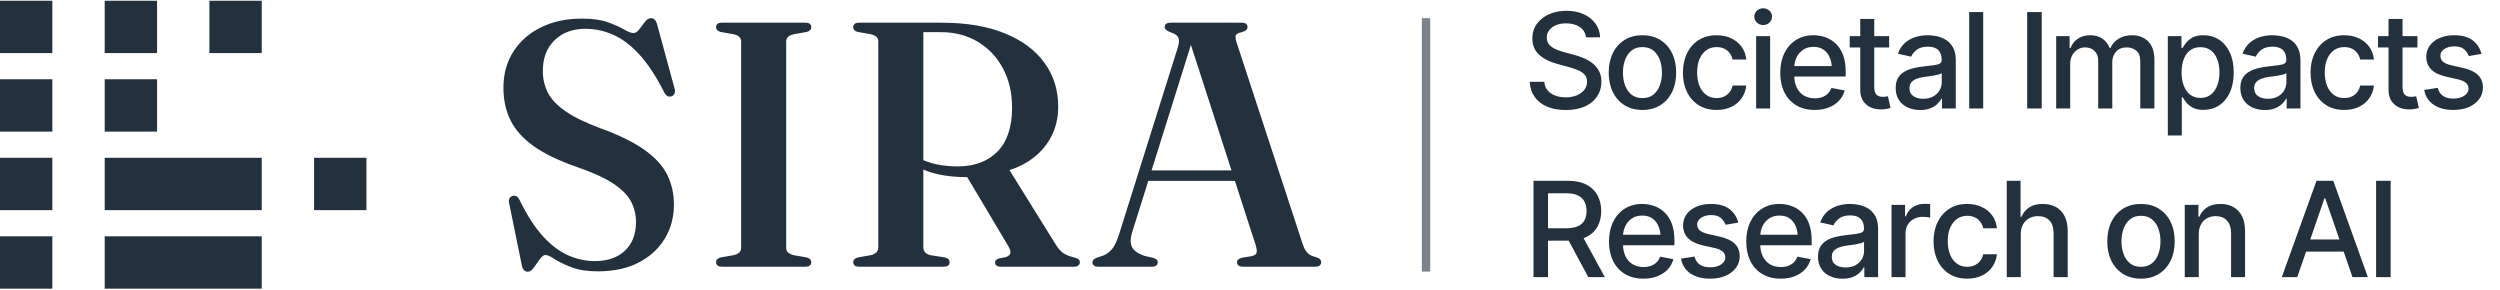
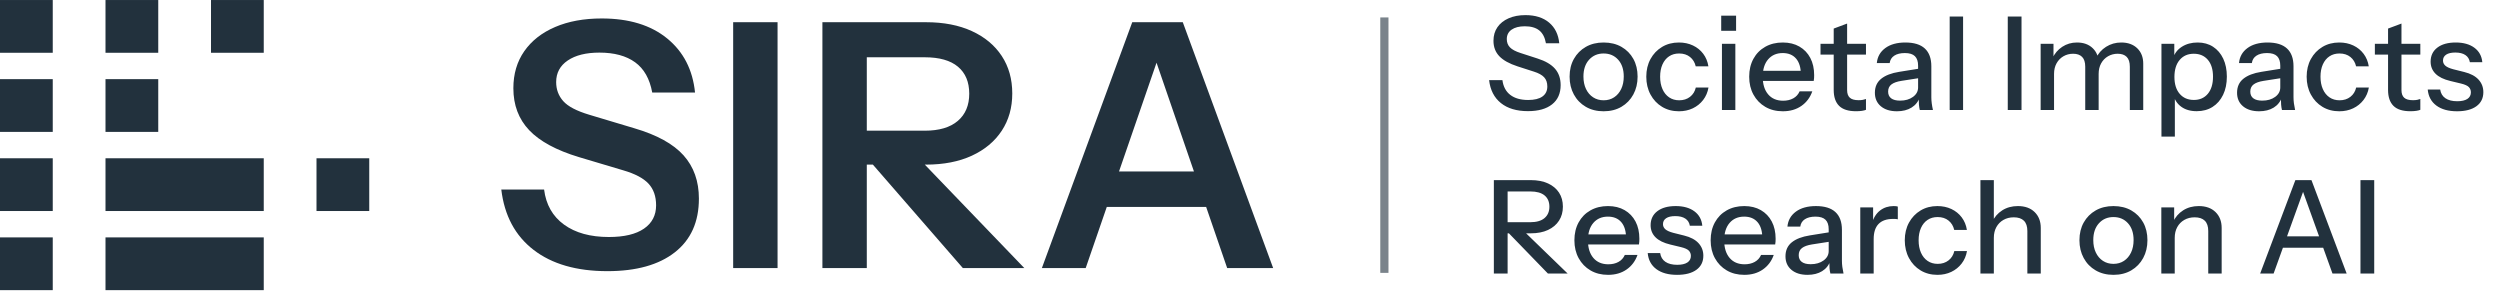
- <svg xmlns="http://www.w3.org/2000/svg" viewBox="0 0 717.2 82.6" width="717" height="83">
-   <path fill="#22313d" d="M0.000 0.000h15.018v15.018h-15.018ZM30.036 0.000h15.018v15.018h-15.018ZM60.073 0.000h15.018v15.018h-15.018ZM0.000 22.527h15.018v15.018h-15.018ZM30.036 22.527h15.018v15.018h-15.018ZM0.000 45.055h15.018v15.018h-15.018ZM30.036 45.055h45.055v15.018h-45.055ZM90.109 45.055h15.018v15.018h-15.018ZM0.000 67.582h15.018v15.018h-15.018ZM30.036 67.582h45.055v15.018h-45.055Z" />
-   <path transform="translate(139.8 76.3)" fill="#22313d" d="M31.67 1.33Q27.187 1.33 24.142 0.153Q21.098 -1.023 19.29 -2.193Q17.482 -3.363 16.723 -3.363Q16.078 -3.363 15.463 -2.639Q14.848 -1.915 14.221 -0.962Q13.593 -0.008 12.96 0.716Q12.327 1.44 11.647 1.44Q11.023 1.44 10.568 1.027Q10.113 0.615 9.933 -0.243L6.22 -18.433Q6.102 -19.108 6.341 -19.578Q6.58 -20.047 7.173 -20.257Q7.818 -20.503 8.334 -20.23Q8.85 -19.957 9.217 -19.223Q12.467 -12.537 15.997 -8.692Q19.528 -4.847 23.265 -3.228Q27.002 -1.61 30.823 -1.61Q36.278 -1.61 39.456 -4.57Q42.633 -7.53 42.647 -12.74Q42.66 -15.97 41.239 -18.689Q39.818 -21.408 36.103 -23.861Q32.388 -26.313 25.523 -28.67Q17.893 -31.335 13.308 -34.588Q8.723 -37.84 6.673 -41.967Q4.623 -46.093 4.623 -51.35Q4.623 -57.267 7.488 -61.732Q10.353 -66.197 15.435 -68.685Q20.517 -71.173 27.127 -71.173Q31.635 -71.173 34.54 -70.146Q37.445 -69.118 39.197 -68.077Q40.948 -67.037 41.927 -67.037Q42.807 -67.037 43.597 -68.095Q44.387 -69.153 45.2 -70.225Q46.013 -71.297 46.943 -71.297Q47.57 -71.297 48.004 -70.898Q48.438 -70.5 48.74 -69.43L53.737 -51.023Q53.947 -50.267 53.714 -49.69Q53.482 -49.113 52.863 -48.88Q52.23 -48.67 51.708 -48.938Q51.185 -49.205 50.82 -49.873Q47.295 -56.882 43.609 -60.887Q39.923 -64.892 36.061 -66.569Q32.198 -68.247 28.133 -68.247Q22.673 -68.247 19.298 -64.978Q15.923 -61.71 15.923 -56.137Q15.923 -52.835 17.327 -50.015Q18.732 -47.195 22.336 -44.664Q25.94 -42.133 32.513 -39.697Q40.427 -36.813 45.023 -33.567Q49.62 -30.322 51.583 -26.43Q53.547 -22.538 53.533 -17.683Q53.52 -12.42 50.942 -8.104Q48.365 -3.788 43.492 -1.229Q38.618 1.33 31.67 1.33ZM85.74 -5.423Q85.74 -4.566 86.302 -4.055Q86.865 -3.543 87.937 -3.3L91.593 -2.663Q92.93 -2.308 92.93 -1.268Q92.93 -0.696 92.526 -0.348Q92.122 0.0 91.24 0.0H67.317Q66.448 0.0 66.038 -0.348Q65.627 -0.696 65.627 -1.268Q65.627 -2.308 66.963 -2.663L70.62 -3.3Q71.717 -3.543 72.267 -4.055Q72.817 -4.566 72.817 -5.423V-64.577Q72.817 -65.434 72.267 -65.951Q71.717 -66.468 70.62 -66.7L66.963 -67.337Q65.627 -67.685 65.627 -68.74Q65.627 -69.332 66.038 -69.666Q66.448 -70.0 67.317 -70.0H91.24Q92.122 -70.0 92.526 -69.666Q92.93 -69.332 92.93 -68.74Q92.93 -67.685 91.593 -67.337L87.937 -66.7Q86.865 -66.468 86.302 -65.951Q85.74 -65.434 85.74 -64.577ZM163.78 -45.9Q163.78 -40.958 161.601 -36.981Q159.422 -33.003 155.449 -30.378Q151.477 -27.753 146.005 -26.777Q144.562 -26.533 143.222 -26.282Q141.883 -26.03 140.519 -25.867Q139.155 -25.703 137.575 -25.703Q134.158 -25.703 131.248 -26.158Q128.338 -26.613 125.978 -27.503Q123.618 -28.392 121.82 -29.68L122.217 -32.233Q123.795 -31.047 125.82 -30.275Q127.845 -29.503 130.17 -29.14Q132.495 -28.777 134.942 -28.777Q142.168 -28.777 146.356 -33.035Q150.543 -37.293 150.543 -45.647Q150.543 -51.933 147.967 -56.815Q145.39 -61.697 140.777 -64.492Q136.165 -67.287 130.078 -67.287H125.09V-5.68Q125.09 -4.673 125.594 -4.114Q126.098 -3.555 127.153 -3.3L131.277 -2.663Q132.043 -2.438 132.328 -2.117Q132.613 -1.795 132.613 -1.26Q132.613 0.0 130.923 0.0H106.667Q105.802 0.0 105.389 -0.353Q104.977 -0.707 104.977 -1.26Q104.977 -2.308 106.313 -2.663L109.97 -3.3Q111.078 -3.555 111.622 -4.114Q112.167 -4.673 112.167 -5.68V-64.577Q112.167 -65.443 111.617 -65.956Q111.067 -66.468 109.97 -66.7L106.313 -67.337Q104.977 -67.692 104.977 -68.74Q104.977 -69.332 105.389 -69.666Q105.802 -70.0 106.667 -70.0H130.308Q140.98 -70.0 148.452 -66.954Q155.925 -63.908 159.852 -58.479Q163.78 -53.05 163.78 -45.9ZM136.852 -27.09 149.283 -28.537 163.218 -6.133Q164.248 -4.508 165.402 -3.795Q166.555 -3.082 168.237 -2.69Q169.27 -2.415 169.628 -2.105Q169.987 -1.795 169.987 -1.26Q169.987 -0.707 169.554 -0.353Q169.122 0.0 168.243 0.0H147.342Q145.665 0.0 145.665 -1.26Q145.665 -1.662 145.922 -1.906Q146.18 -2.15 146.722 -2.357L148.712 -2.743Q149.858 -3.122 150.049 -3.851Q150.24 -4.58 149.432 -5.947ZM188.545 -27.627H216.465L216.682 -24.633H188.202ZM192.333 -1.26Q192.333 -0.707 191.932 -0.353Q191.532 0.0 190.663 0.0H175.273Q174.43 0.0 174.01 -0.347Q173.59 -0.693 173.59 -1.247Q173.59 -1.702 173.874 -1.997Q174.158 -2.292 174.803 -2.57L176.73 -3.208Q178.205 -3.802 179.287 -5.131Q180.37 -6.46 181.342 -9.617L198.082 -62.875Q198.673 -64.747 198.25 -65.703Q197.827 -66.66 196.145 -67.197Q195.165 -67.575 194.748 -67.922Q194.332 -68.268 194.332 -68.767Q194.332 -69.368 194.764 -69.684Q195.197 -70.0 196.075 -70.0H216.382Q217.262 -70.0 217.675 -69.684Q218.088 -69.368 218.088 -68.78Q218.088 -68.255 217.696 -67.891Q217.303 -67.527 216.365 -67.247Q215 -66.977 214.737 -66.4Q214.475 -65.823 214.928 -64.413L233.878 -6.597Q234.452 -4.81 235.318 -3.943Q236.185 -3.077 237.688 -2.765Q238.59 -2.463 238.902 -2.136Q239.215 -1.808 239.215 -1.26Q239.215 -0.707 238.788 -0.353Q238.362 0.0 237.495 0.0H216.788Q215.933 0.0 215.507 -0.353Q215.082 -0.707 215.082 -1.26Q215.082 -1.768 215.418 -2.065Q215.755 -2.362 216.445 -2.57L219.342 -3.04Q220.583 -3.355 220.717 -4.124Q220.85 -4.893 220.342 -6.457L201.395 -65.037L202.748 -66.49L185.003 -9.907Q184.402 -7.968 184.622 -6.662Q184.843 -5.355 185.857 -4.516Q186.87 -3.677 188.6 -3.087L191.03 -2.543Q191.693 -2.333 192.013 -2.052Q192.333 -1.77 192.333 -1.26Z" />
-   <rect x="407.9" y="5.0" width="2.4" height="72.7" fill="#22313d" opacity="0.6" />
-   <path transform="translate(437.7 30.9)" fill="#22313d" d="M11.482 0.453Q8.387 0.453 6.114 -0.525Q3.841 -1.503 2.557 -3.321Q1.273 -5.14 1.136 -7.645H5.322Q5.455 -6.145 6.303 -5.155Q7.151 -4.164 8.5 -3.674Q9.849 -3.184 11.459 -3.184Q13.229 -3.184 14.617 -3.748Q16.005 -4.312 16.801 -5.323Q17.597 -6.335 17.597 -7.689Q17.597 -8.914 16.894 -9.691Q16.191 -10.469 15.007 -10.977Q13.823 -11.485 12.343 -11.875L9.084 -12.766Q5.756 -13.664 3.828 -15.428Q1.9 -17.193 1.9 -20.084Q1.9 -22.466 3.188 -24.249Q4.475 -26.032 6.693 -27.025Q8.91 -28.018 11.675 -28.018Q14.484 -28.018 16.634 -27.029Q18.785 -26.04 20.03 -24.32Q21.275 -22.6 21.338 -20.395H17.286Q17.074 -22.299 15.521 -23.355Q13.968 -24.411 11.586 -24.411Q9.901 -24.411 8.654 -23.882Q7.407 -23.353 6.728 -22.425Q6.049 -21.497 6.049 -20.306Q6.049 -19.004 6.852 -18.185Q7.656 -17.367 8.823 -16.894Q9.99 -16.421 11.066 -16.128L13.745 -15.408Q15.063 -15.074 16.452 -14.513Q17.842 -13.953 19.039 -13.057Q20.236 -12.161 20.972 -10.832Q21.709 -9.504 21.709 -7.63Q21.709 -5.303 20.505 -3.475Q19.301 -1.648 17.018 -0.597Q14.736 0.453 11.482 0.453ZM33.469 0.43Q30.552 0.43 28.379 -0.907Q26.207 -2.245 25.01 -4.655Q23.813 -7.066 23.813 -10.257Q23.813 -13.493 25.01 -15.911Q26.207 -18.328 28.379 -19.666Q30.552 -21.004 33.469 -21.004Q36.401 -21.004 38.573 -19.666Q40.746 -18.328 41.95 -15.911Q43.155 -13.493 43.155 -10.257Q43.155 -7.066 41.95 -4.655Q40.746 -2.245 38.573 -0.907Q36.401 0.43 33.469 0.43ZM33.476 -2.969Q35.391 -2.969 36.627 -3.967Q37.863 -4.965 38.471 -6.63Q39.08 -8.294 39.08 -10.264Q39.08 -12.268 38.471 -13.935Q37.863 -15.601 36.627 -16.603Q35.391 -17.605 33.476 -17.605Q31.588 -17.605 30.346 -16.603Q29.105 -15.601 28.496 -13.935Q27.888 -12.268 27.888 -10.264Q27.888 -8.294 28.496 -6.63Q29.105 -4.965 30.346 -3.967Q31.588 -2.969 33.476 -2.969ZM54.751 0.43Q51.76 0.43 49.595 -0.944Q47.429 -2.319 46.262 -4.73Q45.095 -7.14 45.095 -10.257Q45.095 -13.434 46.285 -15.851Q47.474 -18.269 49.639 -19.636Q51.805 -21.004 54.721 -21.004Q57.085 -21.004 58.933 -20.137Q60.781 -19.271 61.924 -17.699Q63.067 -16.128 63.279 -14.027H59.345Q59.134 -15.003 58.551 -15.82Q57.969 -16.636 57.019 -17.12Q56.069 -17.605 54.773 -17.605Q53.092 -17.605 51.834 -16.721Q50.576 -15.838 49.873 -14.209Q49.17 -12.58 49.17 -10.354Q49.17 -8.101 49.858 -6.438Q50.547 -4.776 51.812 -3.872Q53.078 -2.969 54.773 -2.969Q56.518 -2.969 57.748 -3.93Q58.978 -4.891 59.345 -6.568H63.279Q63.064 -4.55 61.967 -2.971Q60.871 -1.392 59.039 -0.481Q57.208 0.43 54.751 0.43ZM66.103 0.0V-20.744H70.118V0.0ZM68.122 -23.928Q67.075 -23.928 66.326 -24.633Q65.576 -25.338 65.576 -26.333Q65.576 -27.331 66.326 -28.034Q67.075 -28.738 68.122 -28.738Q69.168 -28.738 69.918 -28.034Q70.667 -27.331 70.667 -26.335Q70.667 -25.338 69.918 -24.633Q69.168 -23.928 68.122 -23.928ZM82.906 0.43Q79.852 0.43 77.627 -0.892Q75.403 -2.215 74.211 -4.616Q73.02 -7.017 73.02 -10.227Q73.02 -13.422 74.198 -15.848Q75.377 -18.273 77.518 -19.638Q79.659 -21.004 82.542 -21.004Q84.305 -21.004 85.962 -20.427Q87.619 -19.85 88.936 -18.608Q90.254 -17.367 91.022 -15.386Q91.79 -13.404 91.79 -10.591V-9.151H75.291V-12.164H89.712L87.842 -11.163Q87.842 -13.077 87.248 -14.541Q86.654 -16.005 85.478 -16.838Q84.301 -17.671 82.557 -17.671Q80.813 -17.671 79.577 -16.831Q78.342 -15.99 77.689 -14.616Q77.035 -13.241 77.035 -11.608V-9.559Q77.035 -7.429 77.776 -5.941Q78.516 -4.453 79.848 -3.678Q81.18 -2.902 82.936 -2.902Q84.082 -2.902 85.023 -3.234Q85.964 -3.566 86.647 -4.234Q87.329 -4.902 87.686 -5.878L91.508 -5.166Q91.052 -3.488 89.881 -2.228Q88.71 -0.969 86.934 -0.269Q85.159 0.43 82.906 0.43ZM104.259 -20.744V-17.493H92.948V-20.744ZM95.969 -25.68H99.984V-6.086Q99.984 -4.665 100.585 -3.999Q101.186 -3.332 102.492 -3.332Q102.812 -3.332 103.177 -3.377Q103.543 -3.422 103.91 -3.496L104.66 -0.156Q104.047 0.048 103.327 0.16Q102.607 0.271 101.888 0.271Q99.186 0.271 97.577 -1.236Q95.969 -2.742 95.969 -5.262ZM113.154 0.453Q111.183 0.453 109.586 -0.28Q107.988 -1.013 107.061 -2.423Q106.133 -3.833 106.133 -5.863Q106.133 -7.63 106.812 -8.754Q107.491 -9.879 108.641 -10.545Q109.792 -11.211 111.204 -11.547Q112.616 -11.882 114.096 -12.053Q115.959 -12.272 117.112 -12.413Q118.264 -12.554 118.796 -12.879Q119.329 -13.204 119.329 -13.931V-14.035Q119.329 -15.783 118.338 -16.753Q117.347 -17.723 115.388 -17.723Q113.362 -17.723 112.189 -16.837Q111.016 -15.95 110.571 -14.851L106.771 -15.712Q107.45 -17.605 108.755 -18.77Q110.059 -19.935 111.757 -20.47Q113.454 -21.004 115.321 -21.004Q116.564 -21.004 117.956 -20.714Q119.347 -20.425 120.583 -19.653Q121.819 -18.881 122.596 -17.454Q123.374 -16.028 123.374 -13.768V0.0H119.425V-2.843H119.277Q118.898 -2.074 118.114 -1.316Q117.329 -0.557 116.104 -0.052Q114.879 0.453 113.154 0.453ZM114.022 -2.776Q115.707 -2.776 116.896 -3.44Q118.086 -4.104 118.715 -5.179Q119.344 -6.253 119.344 -7.466V-10.153Q119.121 -9.938 118.512 -9.76Q117.904 -9.582 117.123 -9.444Q116.342 -9.307 115.594 -9.211Q114.846 -9.114 114.356 -9.055Q113.187 -8.895 112.217 -8.544Q111.247 -8.194 110.668 -7.542Q110.089 -6.891 110.089 -5.804Q110.089 -4.308 111.196 -3.542Q112.304 -2.776 114.022 -2.776ZM131.237 -27.646V0.0H127.222V-27.646ZM148.026 -27.646V0.0H143.854V-27.646ZM152.178 0.0V-20.744H156.023V-17.337H156.305Q156.954 -19.063 158.427 -20.033Q159.901 -21.004 161.945 -21.004Q164.02 -21.004 165.426 -20.03Q166.833 -19.056 167.504 -17.337H167.727Q168.484 -19.011 170.096 -20.008Q171.709 -21.004 173.939 -21.004Q176.759 -21.004 178.556 -19.234Q180.352 -17.464 180.352 -13.901V0.0H176.307V-13.523Q176.307 -15.634 175.16 -16.575Q174.013 -17.516 172.418 -17.516Q170.451 -17.516 169.36 -16.3Q168.269 -15.085 168.269 -13.226V0.0H164.231V-13.79Q164.231 -15.471 163.188 -16.493Q162.146 -17.516 160.461 -17.516Q159.311 -17.516 158.338 -16.911Q157.366 -16.306 156.78 -15.243Q156.193 -14.179 156.193 -12.78V0.0ZM184.204 7.756V-20.744H188.115V-17.375H188.449Q188.813 -18.017 189.473 -18.87Q190.134 -19.724 191.316 -20.364Q192.498 -21.004 194.423 -21.004Q196.928 -21.004 198.886 -19.738Q200.843 -18.473 201.975 -16.081Q203.107 -13.69 203.107 -10.324Q203.107 -6.98 201.994 -4.572Q200.881 -2.163 198.921 -0.878Q196.962 0.408 194.438 0.408Q192.561 0.408 191.368 -0.23Q190.174 -0.868 189.495 -1.724Q188.816 -2.579 188.449 -3.236H188.219V7.756ZM193.563 -3.021Q195.359 -3.021 196.57 -3.991Q197.782 -4.962 198.4 -6.622Q199.018 -8.283 199.018 -10.354Q199.018 -12.413 198.407 -14.044Q197.797 -15.675 196.592 -16.625Q195.388 -17.575 193.563 -17.575Q191.8 -17.575 190.597 -16.677Q189.395 -15.779 188.774 -14.155Q188.152 -12.532 188.152 -10.354Q188.152 -8.183 188.781 -6.531Q189.41 -4.88 190.62 -3.95Q191.83 -3.021 193.563 -3.021ZM212.032 0.453Q210.061 0.453 208.464 -0.28Q206.866 -1.013 205.938 -2.423Q205.011 -3.833 205.011 -5.863Q205.011 -7.63 205.69 -8.754Q206.369 -9.879 207.519 -10.545Q208.67 -11.211 210.082 -11.547Q211.494 -11.882 212.974 -12.053Q214.837 -12.272 215.99 -12.413Q217.142 -12.554 217.674 -12.879Q218.207 -13.204 218.207 -13.931V-14.035Q218.207 -15.783 217.216 -16.753Q216.225 -17.723 214.266 -17.723Q212.24 -17.723 211.067 -16.837Q209.894 -15.95 209.449 -14.851L205.649 -15.712Q206.328 -17.605 207.633 -18.77Q208.937 -19.935 210.635 -20.47Q212.332 -21.004 214.199 -21.004Q215.442 -21.004 216.834 -20.714Q218.225 -20.425 219.461 -19.653Q220.697 -18.881 221.474 -17.454Q222.252 -16.028 222.252 -13.768V0.0H218.303V-2.843H218.155Q217.776 -2.074 216.991 -1.316Q216.207 -0.557 214.982 -0.052Q213.757 0.453 212.032 0.453ZM212.9 -2.776Q214.585 -2.776 215.774 -3.44Q216.964 -4.104 217.593 -5.179Q218.222 -6.253 218.222 -7.466V-10.153Q217.999 -9.938 217.39 -9.76Q216.782 -9.582 216.001 -9.444Q215.22 -9.307 214.472 -9.211Q213.724 -9.114 213.234 -9.055Q212.065 -8.895 211.095 -8.544Q210.124 -8.194 209.546 -7.542Q208.967 -6.891 208.967 -5.804Q208.967 -4.308 210.074 -3.542Q211.182 -2.776 212.9 -2.776ZM234.806 0.43Q231.815 0.43 229.65 -0.944Q227.484 -2.319 226.317 -4.73Q225.15 -7.14 225.15 -10.257Q225.15 -13.434 226.339 -15.851Q227.529 -18.269 229.694 -19.636Q231.859 -21.004 234.776 -21.004Q237.14 -21.004 238.988 -20.137Q240.836 -19.271 241.979 -17.699Q243.122 -16.128 243.334 -14.027H239.4Q239.188 -15.003 238.606 -15.82Q238.023 -16.636 237.073 -17.12Q236.123 -17.605 234.828 -17.605Q233.147 -17.605 231.889 -16.721Q230.631 -15.838 229.928 -14.209Q229.225 -12.58 229.225 -10.354Q229.225 -8.101 229.913 -6.438Q230.601 -4.776 231.867 -3.872Q233.132 -2.969 234.828 -2.969Q236.572 -2.969 237.802 -3.93Q239.033 -4.891 239.4 -6.568H243.334Q243.118 -4.55 242.022 -2.971Q240.925 -1.392 239.094 -0.481Q237.263 0.43 234.806 0.43ZM255.814 -20.744V-17.493H244.503V-20.744ZM247.523 -25.68H251.539V-6.086Q251.539 -4.665 252.14 -3.999Q252.741 -3.332 254.047 -3.332Q254.366 -3.332 254.732 -3.377Q255.097 -3.422 255.465 -3.496L256.214 -0.156Q255.602 0.048 254.882 0.16Q254.162 0.271 253.442 0.271Q250.741 0.271 249.132 -1.236Q247.523 -2.742 247.523 -5.262ZM274.194 -15.653 270.542 -15.029Q270.201 -16.065 269.242 -16.939Q268.282 -17.812 266.386 -17.812Q264.679 -17.812 263.536 -17.039Q262.393 -16.265 262.393 -15.081Q262.393 -14.038 263.163 -13.393Q263.933 -12.747 265.636 -12.35L268.947 -11.608Q271.793 -10.962 273.197 -9.574Q274.602 -8.186 274.602 -6.004Q274.602 -4.134 273.526 -2.681Q272.45 -1.228 270.544 -0.399Q268.639 0.43 266.134 0.43Q262.645 0.43 260.454 -1.071Q258.263 -2.572 257.754 -5.314L261.636 -5.908Q262.011 -4.375 263.15 -3.601Q264.289 -2.828 266.111 -2.828Q268.086 -2.828 269.28 -3.663Q270.475 -4.498 270.475 -5.678Q270.475 -7.648 267.536 -8.327L264.041 -9.114Q261.124 -9.778 259.74 -11.213Q258.355 -12.647 258.355 -14.844Q258.355 -16.688 259.382 -18.072Q260.408 -19.456 262.217 -20.23Q264.026 -21.004 266.356 -21.004Q269.733 -21.004 271.654 -19.54Q273.574 -18.076 274.194 -15.653Z" />
-   <path transform="translate(437.7 79.3)" fill="#22313d" d="M2.227 0.0V-27.646H12.09Q15.304 -27.646 17.421 -26.539Q19.538 -25.431 20.598 -23.474Q21.657 -21.516 21.657 -18.97Q21.657 -16.432 20.599 -14.51Q19.542 -12.587 17.412 -11.526Q15.282 -10.465 12.068 -10.465H4.616V-14.035H11.675Q13.723 -14.035 14.996 -14.621Q16.269 -15.207 16.859 -16.31Q17.449 -17.412 17.449 -18.97Q17.449 -20.544 16.851 -21.687Q16.254 -22.83 14.981 -23.449Q13.708 -24.069 11.645 -24.069H6.398V0.0ZM17.953 0.0 11.259 -12.484H15.883L22.704 0.0ZM33.773 0.43Q30.719 0.43 28.494 -0.892Q26.27 -2.215 25.079 -4.616Q23.887 -7.017 23.887 -10.227Q23.887 -13.422 25.066 -15.848Q26.244 -18.273 28.385 -19.638Q30.526 -21.004 33.41 -21.004Q35.172 -21.004 36.829 -20.427Q38.486 -19.85 39.804 -18.608Q41.121 -17.367 41.889 -15.386Q42.657 -13.404 42.657 -10.591V-9.151H26.158V-12.164H40.579L38.709 -11.163Q38.709 -13.077 38.115 -14.541Q37.521 -16.005 36.345 -16.838Q35.169 -17.671 33.424 -17.671Q31.68 -17.671 30.445 -16.831Q29.209 -15.99 28.556 -14.616Q27.903 -13.241 27.903 -11.608V-9.559Q27.903 -7.429 28.643 -5.941Q29.383 -4.453 30.715 -3.678Q32.048 -2.902 33.803 -2.902Q34.95 -2.902 35.89 -3.234Q36.831 -3.566 37.514 -4.234Q38.197 -4.902 38.553 -5.878L42.375 -5.166Q41.919 -3.488 40.748 -2.228Q39.577 -0.969 37.801 -0.269Q36.026 0.43 33.773 0.43ZM60.982 -15.653 57.33 -15.029Q56.989 -16.065 56.03 -16.939Q55.07 -17.812 53.174 -17.812Q51.467 -17.812 50.324 -17.039Q49.181 -16.265 49.181 -15.081Q49.181 -14.038 49.951 -13.393Q50.721 -12.747 52.424 -12.35L55.735 -11.608Q58.581 -10.962 59.985 -9.574Q61.39 -8.186 61.39 -6.004Q61.39 -4.134 60.314 -2.681Q59.238 -1.228 57.332 -0.399Q55.427 0.43 52.922 0.43Q49.433 0.43 47.242 -1.071Q45.051 -2.572 44.542 -5.314L48.424 -5.908Q48.799 -4.375 49.938 -3.601Q51.077 -2.828 52.899 -2.828Q54.874 -2.828 56.069 -3.663Q57.263 -4.498 57.263 -5.678Q57.263 -7.648 54.324 -8.327L50.829 -9.114Q47.912 -9.778 46.528 -11.213Q45.144 -12.647 45.144 -14.844Q45.144 -16.688 46.17 -18.072Q47.196 -19.456 49.005 -20.23Q50.814 -21.004 53.144 -21.004Q56.521 -21.004 58.442 -19.54Q60.362 -18.076 60.982 -15.653ZM73.146 0.43Q70.092 0.43 67.867 -0.892Q65.643 -2.215 64.452 -4.616Q63.26 -7.017 63.26 -10.227Q63.26 -13.422 64.439 -15.848Q65.617 -18.273 67.758 -19.638Q69.899 -21.004 72.783 -21.004Q74.545 -21.004 76.202 -20.427Q77.859 -19.85 79.177 -18.608Q80.494 -17.367 81.262 -15.386Q82.03 -13.404 82.03 -10.591V-9.151H65.531V-12.164H79.952L78.082 -11.163Q78.082 -13.077 77.488 -14.541Q76.894 -16.005 75.718 -16.838Q74.542 -17.671 72.797 -17.671Q71.053 -17.671 69.818 -16.831Q68.582 -15.99 67.929 -14.616Q67.276 -13.241 67.276 -11.608V-9.559Q67.276 -7.429 68.016 -5.941Q68.756 -4.453 70.089 -3.678Q71.421 -2.902 73.176 -2.902Q74.323 -2.902 75.263 -3.234Q76.204 -3.566 76.887 -4.234Q77.57 -4.902 77.926 -5.878L81.748 -5.166Q81.292 -3.488 80.121 -2.228Q78.95 -0.969 77.175 -0.269Q75.399 0.43 73.146 0.43ZM90.87 0.453Q88.899 0.453 87.302 -0.28Q85.704 -1.013 84.776 -2.423Q83.849 -3.833 83.849 -5.863Q83.849 -7.63 84.528 -8.754Q85.207 -9.879 86.357 -10.545Q87.508 -11.211 88.92 -11.547Q90.332 -11.882 91.812 -12.053Q93.675 -12.272 94.827 -12.413Q95.98 -12.554 96.512 -12.879Q97.045 -13.204 97.045 -13.931V-14.035Q97.045 -15.783 96.054 -16.753Q95.063 -17.723 93.104 -17.723Q91.078 -17.723 89.905 -16.837Q88.732 -15.95 88.287 -14.851L84.487 -15.712Q85.166 -17.605 86.47 -18.77Q87.775 -19.935 89.473 -20.47Q91.17 -21.004 93.037 -21.004Q94.28 -21.004 95.672 -20.714Q97.063 -20.425 98.299 -19.653Q99.535 -18.881 100.312 -17.454Q101.09 -16.028 101.09 -13.768V0.0H97.141V-2.843H96.993Q96.614 -2.074 95.829 -1.316Q95.045 -0.557 93.82 -0.052Q92.595 0.453 90.87 0.453ZM91.738 -2.776Q93.423 -2.776 94.612 -3.44Q95.802 -4.104 96.431 -5.179Q97.06 -6.253 97.06 -7.466V-10.153Q96.837 -9.938 96.228 -9.76Q95.62 -9.582 94.839 -9.444Q94.057 -9.307 93.31 -9.211Q92.562 -9.114 92.072 -9.055Q90.903 -8.895 89.933 -8.544Q88.962 -8.194 88.383 -7.542Q87.805 -6.891 87.805 -5.804Q87.805 -4.308 88.912 -3.542Q90.02 -2.776 91.738 -2.776ZM104.938 0.0V-20.744H108.82V-17.427H109.042Q109.614 -19.1 111.055 -20.067Q112.497 -21.034 114.312 -21.034Q114.69 -21.034 115.202 -21.011Q115.714 -20.989 116.026 -20.945V-17.093Q115.781 -17.163 115.16 -17.239Q114.538 -17.315 113.904 -17.315Q112.482 -17.315 111.358 -16.712Q110.233 -16.109 109.593 -15.057Q108.953 -14.005 108.953 -12.639V0.0ZM126.651 0.43Q123.66 0.43 121.494 -0.944Q119.329 -2.319 118.162 -4.73Q116.995 -7.14 116.995 -10.257Q116.995 -13.434 118.184 -15.851Q119.373 -18.269 121.539 -19.636Q123.704 -21.004 126.621 -21.004Q128.985 -21.004 130.833 -20.137Q132.681 -19.271 133.824 -17.699Q134.967 -16.128 135.178 -14.027H131.245Q131.033 -15.003 130.451 -15.82Q129.868 -16.636 128.918 -17.12Q127.968 -17.605 126.673 -17.605Q124.992 -17.605 123.734 -16.721Q122.476 -15.838 121.773 -14.209Q121.069 -12.58 121.069 -10.354Q121.069 -8.101 121.758 -6.438Q122.446 -4.776 123.712 -3.872Q124.977 -2.969 126.673 -2.969Q128.417 -2.969 129.647 -3.93Q130.877 -4.891 131.245 -6.568H135.178Q134.963 -4.55 133.867 -2.971Q132.77 -1.392 130.939 -0.481Q129.107 0.43 126.651 0.43ZM142.018 -12.305V0.0H138.002V-27.646H141.958V-17.337H142.24Q142.96 -19.026 144.452 -20.015Q145.944 -21.004 148.363 -21.004Q150.493 -21.004 152.095 -20.128Q153.696 -19.252 154.588 -17.514Q155.481 -15.775 155.481 -13.181V0.0H151.436V-12.691Q151.436 -14.988 150.258 -16.248Q149.079 -17.508 146.983 -17.508Q145.539 -17.508 144.424 -16.894Q143.309 -16.28 142.663 -15.124Q142.018 -13.968 142.018 -12.305ZM176.488 0.43Q173.572 0.43 171.399 -0.907Q169.226 -2.245 168.029 -4.655Q166.833 -7.066 166.833 -10.257Q166.833 -13.493 168.029 -15.911Q169.226 -18.328 171.399 -19.666Q173.572 -21.004 176.488 -21.004Q179.42 -21.004 181.593 -19.666Q183.766 -18.328 184.97 -15.911Q186.174 -13.493 186.174 -10.257Q186.174 -7.066 184.97 -4.655Q183.766 -2.245 181.593 -0.907Q179.42 0.43 176.488 0.43ZM176.496 -2.969Q178.411 -2.969 179.646 -3.967Q180.882 -4.965 181.491 -6.63Q182.099 -8.294 182.099 -10.264Q182.099 -12.268 181.491 -13.935Q180.882 -15.601 179.646 -16.603Q178.411 -17.605 176.496 -17.605Q174.607 -17.605 173.366 -16.603Q172.124 -15.601 171.516 -13.935Q170.907 -12.268 170.907 -10.264Q170.907 -8.294 171.516 -6.63Q172.124 -4.965 173.366 -3.967Q174.607 -2.969 176.496 -2.969ZM193.08 -12.305V0.0H189.065V-20.744H192.976V-17.337H193.243Q193.96 -19.011 195.461 -20.008Q196.962 -21.004 199.307 -21.004Q201.426 -21.004 203.012 -20.121Q204.599 -19.237 205.482 -17.497Q206.365 -15.757 206.365 -13.181V0.0H202.35V-12.691Q202.35 -14.944 201.17 -16.226Q199.99 -17.508 197.941 -17.508Q196.542 -17.508 195.442 -16.894Q194.342 -16.28 193.711 -15.124Q193.08 -13.968 193.08 -12.305ZM221.335 0.0H216.897L226.857 -27.646H231.666L241.597 0.0H237.188L229.358 -22.622H229.136ZM222.077 -10.821H236.431V-7.325H222.077ZM248.128 -27.646V0.0H243.957V-27.646Z" />
+ <svg xmlns="http://www.w3.org/2000/svg" viewBox="0 0 732.1 85.0" width="732" height="85">
+   <path fill="#22313d" d="M0.000 0.000h15.447v15.447h-15.447ZM30.895 0.000h15.447v15.447h-15.447ZM61.789 0.000h15.447v15.447h-15.447ZM0.000 23.171h15.447v15.447h-15.447ZM30.895 23.171h15.447v15.447h-15.447ZM0.000 46.342h15.447v15.447h-15.447ZM30.895 46.342h46.342v15.447h-46.342ZM92.684 46.342h15.447v15.447h-15.447ZM0.000 69.513h15.447v15.447h-15.447ZM30.895 69.513h46.342v15.447h-46.342Z" />
+   <path transform="translate(143.8 78.5)" fill="#22313d" d="M34.067 0.9Q20.533 0.9 12.45 -5.333Q4.367 -11.567 3 -23.0H15.533Q16.367 -16.367 21.367 -12.733Q26.367 -9.1 34.5 -9.1Q41.233 -9.1 44.783 -11.55Q48.333 -14 48.333 -18.367Q48.333 -22.333 46.1 -24.733Q43.867 -27.133 38.7 -28.633L25.733 -32.5Q15.8 -35.5 11.167 -40.383Q6.533 -45.267 6.533 -52.667Q6.533 -58.933 9.733 -63.517Q12.933 -68.1 18.767 -70.6Q24.6 -73.1 32.4 -73.1Q44.4 -73.1 51.567 -67.25Q58.733 -61.4 59.733 -51.4H47.2Q46.1 -57.433 42.183 -60.267Q38.267 -63.1 31.733 -63.1Q25.867 -63.1 22.467 -60.8Q19.067 -58.5 19.067 -54.467Q19.067 -51.233 21.133 -48.9Q23.2 -46.567 28.767 -44.9L42 -40.933Q51.867 -38.033 56.367 -33.017Q60.867 -28 60.867 -20.333Q60.867 -10.133 53.817 -4.617Q46.767 0.9 34.067 0.9ZM70.9 0.0V-72.0H83.9V0.0ZM97.033 0.0V-72.0H127.367Q135.133 -72.0 140.8 -69.4Q146.467 -66.8 149.55 -62.117Q152.633 -57.433 152.633 -51.133Q152.633 -44.9 149.55 -40.217Q146.467 -35.533 140.8 -32.917Q135.133 -30.3 127.367 -30.3H107.167V-40.233H127Q133.333 -40.233 136.683 -43.1Q140.033 -45.967 140.033 -51.067Q140.033 -56.2 136.733 -58.967Q133.433 -61.733 127 -61.733H110.033V0.0ZM138.167 0.0 106.133 -36.833H120.734L156.167 0.0ZM161.3 0.0 187.767 -72.0H198.967L174.133 0.0ZM215.567 0.0 190.8 -72.0H202.567L229.033 0.0ZM174.967 -28.3H214.433V-17.9H174.967Z" />
+   <rect x="404.2" y="5.1" width="2.4" height="74.8" fill="#22313d" opacity="0.6" />
+   <path transform="translate(434.7 32.2)" fill="#22313d" d="M12.743 0.342Q7.777 0.342 4.826 -2.02Q1.875 -4.383 1.368 -8.74H5.269Q5.637 -5.903 7.575 -4.414Q9.513 -2.926 12.806 -2.926Q15.567 -2.926 16.992 -3.952Q18.417 -4.978 18.417 -6.891Q18.417 -8.575 17.48 -9.582Q16.543 -10.589 14.478 -11.235L9.715 -12.768Q6.08 -13.946 4.364 -15.738Q2.647 -17.531 2.647 -20.267Q2.647 -22.559 3.806 -24.238Q4.965 -25.916 7.081 -26.847Q9.196 -27.778 12.008 -27.778Q16.34 -27.778 18.937 -25.593Q21.533 -23.408 21.913 -19.532H18.012Q17.556 -22.103 16.042 -23.307Q14.529 -24.51 11.843 -24.51Q9.361 -24.51 7.955 -23.522Q6.549 -22.534 6.549 -20.761Q6.549 -19.291 7.473 -18.335Q8.398 -17.379 10.577 -16.682L15.542 -15.073Q19.013 -13.971 20.666 -12.078Q22.319 -10.184 22.319 -7.283Q22.319 -3.635 19.811 -1.647Q17.303 0.342 12.743 0.342ZM34.897 0.38Q31.933 0.38 29.684 -0.931Q27.436 -2.242 26.188 -4.541Q24.941 -6.84 24.941 -9.766Q24.941 -12.717 26.201 -14.959Q27.461 -17.201 29.697 -18.481Q31.933 -19.76 34.897 -19.76Q37.899 -19.76 40.134 -18.481Q42.37 -17.201 43.611 -14.959Q44.853 -12.717 44.853 -9.766Q44.853 -6.84 43.605 -4.541Q42.357 -2.242 40.122 -0.931Q37.886 0.38 34.897 0.38ZM34.897 -2.837Q36.657 -2.837 37.981 -3.711Q39.305 -4.585 40.052 -6.15Q40.799 -7.714 40.799 -9.804Q40.799 -12.907 39.159 -14.725Q37.519 -16.543 34.897 -16.543Q32.3 -16.543 30.647 -14.719Q28.994 -12.895 28.994 -9.804Q28.994 -7.714 29.741 -6.15Q30.489 -4.585 31.825 -3.711Q33.161 -2.837 34.897 -2.837ZM56.962 0.38Q54.175 0.38 52.022 -0.925Q49.869 -2.229 48.634 -4.522Q47.399 -6.815 47.399 -9.741Q47.399 -12.667 48.634 -14.921Q49.869 -17.176 52.022 -18.468Q54.175 -19.76 56.937 -19.76Q59.229 -19.76 61.06 -18.892Q62.89 -18.025 64.074 -16.454Q65.259 -14.883 65.588 -12.781H61.877Q61.484 -14.491 60.211 -15.517Q58.938 -16.543 57.013 -16.543Q55.315 -16.543 54.068 -15.707Q52.82 -14.871 52.136 -13.338Q51.452 -11.805 51.452 -9.741Q51.452 -7.676 52.136 -6.118Q52.82 -4.56 54.08 -3.699Q55.341 -2.837 57.038 -2.837Q58.913 -2.837 60.211 -3.851Q61.509 -4.864 61.902 -6.574H65.613Q65.259 -4.497 64.049 -2.926Q62.839 -1.355 61.022 -0.488Q59.204 0.38 56.962 0.38ZM69.553 0.0V-19.38H73.479V0.0ZM69.337 -23.18V-27.613H73.695V-23.18ZM87.387 0.38Q84.461 0.38 82.245 -0.918Q80.028 -2.217 78.78 -4.497Q77.533 -6.777 77.533 -9.741Q77.533 -12.717 78.768 -14.978Q80.003 -17.239 82.232 -18.5Q84.461 -19.76 87.375 -19.76Q90.174 -19.76 92.239 -18.569Q94.303 -17.379 95.431 -15.238Q96.558 -13.097 96.558 -10.197Q96.558 -9.741 96.533 -9.342Q96.507 -8.943 96.431 -8.512H80.167V-11.463H93.657L92.669 -10.298Q92.669 -13.414 91.27 -15.042Q89.87 -16.669 87.349 -16.669Q84.677 -16.669 83.087 -14.833Q81.497 -12.996 81.497 -9.728Q81.497 -6.435 83.087 -4.573Q84.677 -2.711 87.476 -2.711Q89.173 -2.711 90.44 -3.407Q91.707 -4.104 92.302 -5.459H96.013Q95.063 -2.749 92.815 -1.184Q90.567 0.38 87.387 0.38ZM108.832 0.367Q105.437 0.367 103.86 -1.21Q102.283 -2.787 102.283 -5.865V-23.839L106.21 -25.308V-5.827Q106.21 -4.307 107.008 -3.585Q107.806 -2.863 109.579 -2.863Q110.276 -2.863 110.808 -2.964Q111.34 -3.065 111.733 -3.217V-0.051Q111.315 0.139 110.548 0.253Q109.782 0.367 108.832 0.367ZM98.42 -16.213V-19.38H111.733V-16.213ZM127.49 0.0Q127.313 -0.709 127.243 -1.583Q127.173 -2.457 127.173 -3.737H126.996V-12.971Q126.996 -14.833 126.065 -15.751Q125.134 -16.669 123.133 -16.669Q121.182 -16.669 120.023 -15.909Q118.864 -15.149 118.674 -13.743H114.912Q115.165 -16.492 117.382 -18.126Q119.599 -19.76 123.272 -19.76Q127.072 -19.76 128.972 -17.999Q130.872 -16.239 130.872 -12.793V-3.737Q130.872 -2.863 130.992 -1.944Q131.113 -1.026 131.341 0.0ZM120.802 0.38Q117.838 0.38 116.09 -1.083Q114.342 -2.546 114.342 -5.054Q114.342 -7.651 116.185 -9.139Q118.028 -10.627 121.473 -11.172L127.87 -12.198V-9.424L122.094 -8.525Q120.169 -8.221 119.193 -7.486Q118.218 -6.751 118.218 -5.383Q118.218 -4.079 119.117 -3.407Q120.017 -2.736 121.714 -2.736Q124.007 -2.736 125.501 -3.832Q126.996 -4.927 126.996 -6.599L127.503 -3.787Q126.819 -1.773 125.071 -0.697Q123.323 0.38 120.802 0.38ZM136.243 0.0V-27.36H140.169V0.0ZM153.254 0.0V-27.36H157.282V0.0ZM162.881 0.0V-19.38H166.643V-14.82H166.807V0.0ZM175.94 0.0V-12.667Q175.94 -14.63 175.022 -15.548Q174.103 -16.467 172.393 -16.467Q170.823 -16.467 169.55 -15.726Q168.277 -14.985 167.542 -13.661Q166.807 -12.337 166.807 -10.564L166.313 -15.086Q167.289 -17.239 169.208 -18.5Q171.127 -19.76 173.521 -19.76Q176.409 -19.76 178.138 -18.088Q179.867 -16.416 179.867 -13.68V0.0ZM188.999 0.0V-12.667Q188.999 -14.63 188.081 -15.548Q187.163 -16.467 185.453 -16.467Q183.882 -16.467 182.609 -15.726Q181.336 -14.985 180.601 -13.661Q179.867 -12.337 179.867 -10.564L179.069 -15.086Q180.044 -17.239 182.039 -18.5Q184.034 -19.76 186.491 -19.76Q189.417 -19.76 191.172 -18.069Q192.926 -16.378 192.926 -13.553V0.0ZM208.582 0.355Q205.833 0.355 204.035 -0.963Q202.236 -2.28 201.679 -4.649L202.185 -4.712V7.79H198.259V-19.38H202.021V-14.934L201.628 -15.035Q202.249 -17.239 204.212 -18.5Q206.175 -19.76 208.861 -19.76Q211.457 -19.76 213.376 -18.512Q215.295 -17.265 216.353 -15.023Q217.411 -12.781 217.411 -9.766Q217.411 -6.713 216.309 -4.433Q215.207 -2.153 213.231 -0.899Q211.255 0.355 208.582 0.355ZM207.746 -2.939Q210.343 -2.939 211.85 -4.75Q213.357 -6.561 213.357 -9.753Q213.357 -12.92 211.844 -14.693Q210.33 -16.467 207.721 -16.467Q205.137 -16.467 203.598 -14.662Q202.059 -12.857 202.059 -9.665Q202.059 -6.523 203.598 -4.731Q205.137 -2.939 207.746 -2.939ZM233.548 0.0Q233.371 -0.709 233.301 -1.583Q233.231 -2.457 233.231 -3.737H233.054V-12.971Q233.054 -14.833 232.123 -15.751Q231.192 -16.669 229.191 -16.669Q227.24 -16.669 226.081 -15.909Q224.922 -15.149 224.732 -13.743H220.97Q221.223 -16.492 223.44 -18.126Q225.657 -19.76 229.33 -19.76Q233.13 -19.76 235.03 -17.999Q236.93 -16.239 236.93 -12.793V-3.737Q236.93 -2.863 237.05 -1.944Q237.171 -1.026 237.399 0.0ZM226.86 0.38Q223.896 0.38 222.148 -1.083Q220.4 -2.546 220.4 -5.054Q220.4 -7.651 222.243 -9.139Q224.086 -10.627 227.531 -11.172L233.928 -12.198V-9.424L228.152 -8.525Q226.227 -8.221 225.251 -7.486Q224.276 -6.751 224.276 -5.383Q224.276 -4.079 225.175 -3.407Q226.075 -2.736 227.772 -2.736Q230.065 -2.736 231.559 -3.832Q233.054 -4.927 233.054 -6.599L233.561 -3.787Q232.877 -1.773 231.129 -0.697Q229.381 0.38 226.86 0.38ZM250.344 0.38Q247.557 0.38 245.404 -0.925Q243.251 -2.229 242.016 -4.522Q240.781 -6.815 240.781 -9.741Q240.781 -12.667 242.016 -14.921Q243.251 -17.176 245.404 -18.468Q247.557 -19.76 250.319 -19.76Q252.611 -19.76 254.442 -18.892Q256.272 -18.025 257.456 -16.454Q258.641 -14.883 258.97 -12.781H255.259Q254.866 -14.491 253.593 -15.517Q252.32 -16.543 250.395 -16.543Q248.697 -16.543 247.45 -15.707Q246.202 -14.871 245.518 -13.338Q244.834 -11.805 244.834 -9.741Q244.834 -7.676 245.518 -6.118Q246.202 -4.56 247.462 -3.699Q248.723 -2.837 250.42 -2.837Q252.295 -2.837 253.593 -3.851Q254.891 -4.864 255.284 -6.574H258.995Q258.641 -4.497 257.431 -2.926Q256.221 -1.355 254.404 -0.488Q252.586 0.38 250.344 0.38ZM271.168 0.367Q267.773 0.367 266.196 -1.21Q264.619 -2.787 264.619 -5.865V-23.839L268.546 -25.308V-5.827Q268.546 -4.307 269.344 -3.585Q270.142 -2.863 271.915 -2.863Q272.612 -2.863 273.144 -2.964Q273.676 -3.065 274.069 -3.217V-0.051Q273.651 0.139 272.884 0.253Q272.118 0.367 271.168 0.367ZM260.756 -16.213V-19.38H274.069V-16.213ZM284.823 0.38Q281.023 0.38 278.768 -1.292Q276.513 -2.964 276.235 -5.991H279.883Q280.123 -4.319 281.409 -3.439Q282.695 -2.559 284.873 -2.559Q286.811 -2.559 287.844 -3.236Q288.876 -3.914 288.876 -5.168Q288.876 -6.067 288.287 -6.694Q287.698 -7.321 285.988 -7.739L282.872 -8.487Q279.946 -9.183 278.515 -10.621Q277.083 -12.059 277.083 -14.149Q277.083 -16.758 279.047 -18.259Q281.01 -19.76 284.43 -19.76Q287.812 -19.76 289.889 -18.234Q291.967 -16.707 292.22 -13.997H288.572Q288.344 -15.365 287.255 -16.093Q286.165 -16.821 284.316 -16.821Q282.568 -16.821 281.637 -16.207Q280.706 -15.593 280.706 -14.465Q280.706 -13.579 281.403 -12.964Q282.099 -12.35 283.733 -11.919L286.925 -11.121Q289.699 -10.437 291.112 -8.898Q292.524 -7.359 292.524 -5.219Q292.524 -2.571 290.491 -1.096Q288.458 0.38 284.823 0.38Z" />
+   <path transform="translate(434.7 80.1)" fill="#22313d" d="M2.761 0.0V-27.36H13.579Q16.517 -27.36 18.62 -26.391Q20.723 -25.422 21.85 -23.687Q22.977 -21.951 22.977 -19.595Q22.977 -17.252 21.85 -15.498Q20.723 -13.743 18.62 -12.762Q16.517 -11.78 13.579 -11.78H5.827V-15.035H13.452Q16.175 -15.035 17.6 -16.245Q19.025 -17.455 19.025 -19.583Q19.025 -21.698 17.619 -22.87Q16.213 -24.041 13.452 -24.041H6.789V0.0ZM18.595 0.0 5.231 -13.781H10.133L24.371 0.0ZM36.201 0.38Q33.275 0.38 31.059 -0.918Q28.842 -2.217 27.594 -4.497Q26.347 -6.777 26.347 -9.741Q26.347 -12.717 27.582 -14.978Q28.817 -17.239 31.046 -18.5Q33.275 -19.76 36.189 -19.76Q38.988 -19.76 41.053 -18.569Q43.117 -17.379 44.245 -15.238Q45.372 -13.097 45.372 -10.197Q45.372 -9.741 45.347 -9.342Q45.321 -8.943 45.245 -8.512H28.981V-11.463H42.471L41.483 -10.298Q41.483 -13.414 40.084 -15.042Q38.684 -16.669 36.163 -16.669Q33.491 -16.669 31.901 -14.833Q30.311 -12.996 30.311 -9.728Q30.311 -6.435 31.901 -4.573Q33.491 -2.711 36.29 -2.711Q37.987 -2.711 39.254 -3.407Q40.521 -4.104 41.116 -5.459H44.827Q43.877 -2.749 41.629 -1.184Q39.381 0.38 36.201 0.38ZM56.405 0.38Q52.605 0.38 50.35 -1.292Q48.095 -2.964 47.817 -5.991H51.465Q51.705 -4.319 52.991 -3.439Q54.277 -2.559 56.455 -2.559Q58.393 -2.559 59.426 -3.236Q60.458 -3.914 60.458 -5.168Q60.458 -6.067 59.869 -6.694Q59.28 -7.321 57.57 -7.739L54.454 -8.487Q51.528 -9.183 50.097 -10.621Q48.665 -12.059 48.665 -14.149Q48.665 -16.758 50.629 -18.259Q52.592 -19.76 56.012 -19.76Q59.394 -19.76 61.471 -18.234Q63.549 -16.707 63.802 -13.997H60.154Q59.926 -15.365 58.837 -16.093Q57.747 -16.821 55.898 -16.821Q54.15 -16.821 53.219 -16.207Q52.288 -15.593 52.288 -14.465Q52.288 -13.579 52.985 -12.964Q53.681 -12.35 55.315 -11.919L58.507 -11.121Q61.281 -10.437 62.694 -8.898Q64.106 -7.359 64.106 -5.219Q64.106 -2.571 62.073 -1.096Q60.04 0.38 56.405 0.38ZM76.101 0.38Q73.175 0.38 70.959 -0.918Q68.742 -2.217 67.494 -4.497Q66.247 -6.777 66.247 -9.741Q66.247 -12.717 67.482 -14.978Q68.717 -17.239 70.946 -18.5Q73.175 -19.76 76.089 -19.76Q78.888 -19.76 80.953 -18.569Q83.017 -17.379 84.145 -15.238Q85.272 -13.097 85.272 -10.197Q85.272 -9.741 85.247 -9.342Q85.221 -8.943 85.145 -8.512H68.881V-11.463H82.371L81.383 -10.298Q81.383 -13.414 79.984 -15.042Q78.584 -16.669 76.063 -16.669Q73.391 -16.669 71.801 -14.833Q70.211 -12.996 70.211 -9.728Q70.211 -6.435 71.801 -4.573Q73.391 -2.711 76.19 -2.711Q77.887 -2.711 79.154 -3.407Q80.421 -4.104 81.016 -5.459H84.727Q83.777 -2.749 81.529 -1.184Q79.281 0.38 76.101 0.38ZM101.308 0.0Q101.131 -0.709 101.061 -1.583Q100.991 -2.457 100.991 -3.737H100.814V-12.971Q100.814 -14.833 99.883 -15.751Q98.952 -16.669 96.951 -16.669Q95 -16.669 93.841 -15.909Q92.682 -15.149 92.492 -13.743H88.73Q88.983 -16.492 91.2 -18.126Q93.417 -19.76 97.09 -19.76Q100.89 -19.76 102.79 -17.999Q104.69 -16.239 104.69 -12.793V-3.737Q104.69 -2.863 104.81 -1.944Q104.931 -1.026 105.159 0.0ZM94.62 0.38Q91.656 0.38 89.908 -1.083Q88.16 -2.546 88.16 -5.054Q88.16 -7.651 90.003 -9.139Q91.846 -10.627 95.291 -11.172L101.688 -12.198V-9.424L95.912 -8.525Q93.987 -8.221 93.011 -7.486Q92.036 -6.751 92.036 -5.383Q92.036 -4.079 92.935 -3.407Q93.835 -2.736 95.532 -2.736Q97.825 -2.736 99.319 -3.832Q100.814 -4.927 100.814 -6.599L101.321 -3.787Q100.637 -1.773 98.889 -0.697Q97.141 0.38 94.62 0.38ZM110.061 0.0V-19.38H113.823V-14.567H113.987V0.0ZM113.987 -10.108 113.493 -14.706Q114.177 -17.176 115.862 -18.468Q117.547 -19.76 119.839 -19.76Q120.713 -19.76 121.055 -19.608V-15.884Q120.865 -15.96 120.523 -15.979Q120.181 -15.998 119.687 -15.998Q116.85 -15.998 115.419 -14.522Q113.987 -13.047 113.987 -10.108ZM132.658 0.38Q129.871 0.38 127.718 -0.925Q125.565 -2.229 124.33 -4.522Q123.095 -6.815 123.095 -9.741Q123.095 -12.667 124.33 -14.921Q125.565 -17.176 127.718 -18.468Q129.871 -19.76 132.633 -19.76Q134.925 -19.76 136.756 -18.892Q138.586 -18.025 139.77 -16.454Q140.955 -14.883 141.284 -12.781H137.573Q137.18 -14.491 135.907 -15.517Q134.634 -16.543 132.709 -16.543Q131.011 -16.543 129.764 -15.707Q128.516 -14.871 127.832 -13.338Q127.148 -11.805 127.148 -9.741Q127.148 -7.676 127.832 -6.118Q128.516 -4.56 129.776 -3.699Q131.037 -2.837 132.734 -2.837Q134.609 -2.837 135.907 -3.851Q137.205 -4.864 137.598 -6.574H141.309Q140.955 -4.497 139.745 -2.926Q138.535 -1.355 136.718 -0.488Q134.9 0.38 132.658 0.38ZM145.249 0.0V-27.36H149.175V0.0ZM158.992 0.0V-12.464Q158.992 -14.465 157.985 -15.466Q156.978 -16.467 155.015 -16.467Q153.305 -16.467 151.981 -15.707Q150.657 -14.947 149.916 -13.604Q149.175 -12.261 149.175 -10.463L148.681 -15.086Q149.657 -17.239 151.626 -18.5Q153.596 -19.76 156.218 -19.76Q159.321 -19.76 161.12 -18.006Q162.919 -16.251 162.919 -13.363V0.0ZM184.199 0.38Q181.235 0.38 178.986 -0.931Q176.738 -2.242 175.49 -4.541Q174.243 -6.84 174.243 -9.766Q174.243 -12.717 175.503 -14.959Q176.763 -17.201 178.999 -18.481Q181.235 -19.76 184.199 -19.76Q187.201 -19.76 189.436 -18.481Q191.672 -17.201 192.913 -14.959Q194.155 -12.717 194.155 -9.766Q194.155 -6.84 192.907 -4.541Q191.659 -2.242 189.424 -0.931Q187.188 0.38 184.199 0.38ZM184.199 -2.837Q185.959 -2.837 187.283 -3.711Q188.607 -4.585 189.354 -6.15Q190.101 -7.714 190.101 -9.804Q190.101 -12.907 188.461 -14.725Q186.821 -16.543 184.199 -16.543Q181.602 -16.543 179.949 -14.719Q178.296 -12.895 178.296 -9.804Q178.296 -7.714 179.043 -6.15Q179.791 -4.585 181.127 -3.711Q182.463 -2.837 184.199 -2.837ZM198.221 0.0V-19.38H201.983V-14.82H202.147V0.0ZM211.964 0.0V-12.464Q211.964 -14.465 210.957 -15.466Q209.95 -16.467 207.987 -16.467Q206.277 -16.467 204.953 -15.707Q203.629 -14.947 202.888 -13.604Q202.147 -12.261 202.147 -10.463L201.653 -15.086Q202.629 -17.239 204.598 -18.5Q206.568 -19.76 209.19 -19.76Q212.293 -19.76 214.092 -18.006Q215.891 -16.251 215.891 -13.363V0.0ZM227.164 0.0 237.475 -27.36H240.971L231.103 0.0ZM248.343 0.0 238.488 -27.36H242.187L252.497 0.0ZM232.383 -10.906H247.025V-7.562H232.383ZM256.538 0.0V-27.36H260.566V0.0Z" />
</svg>
